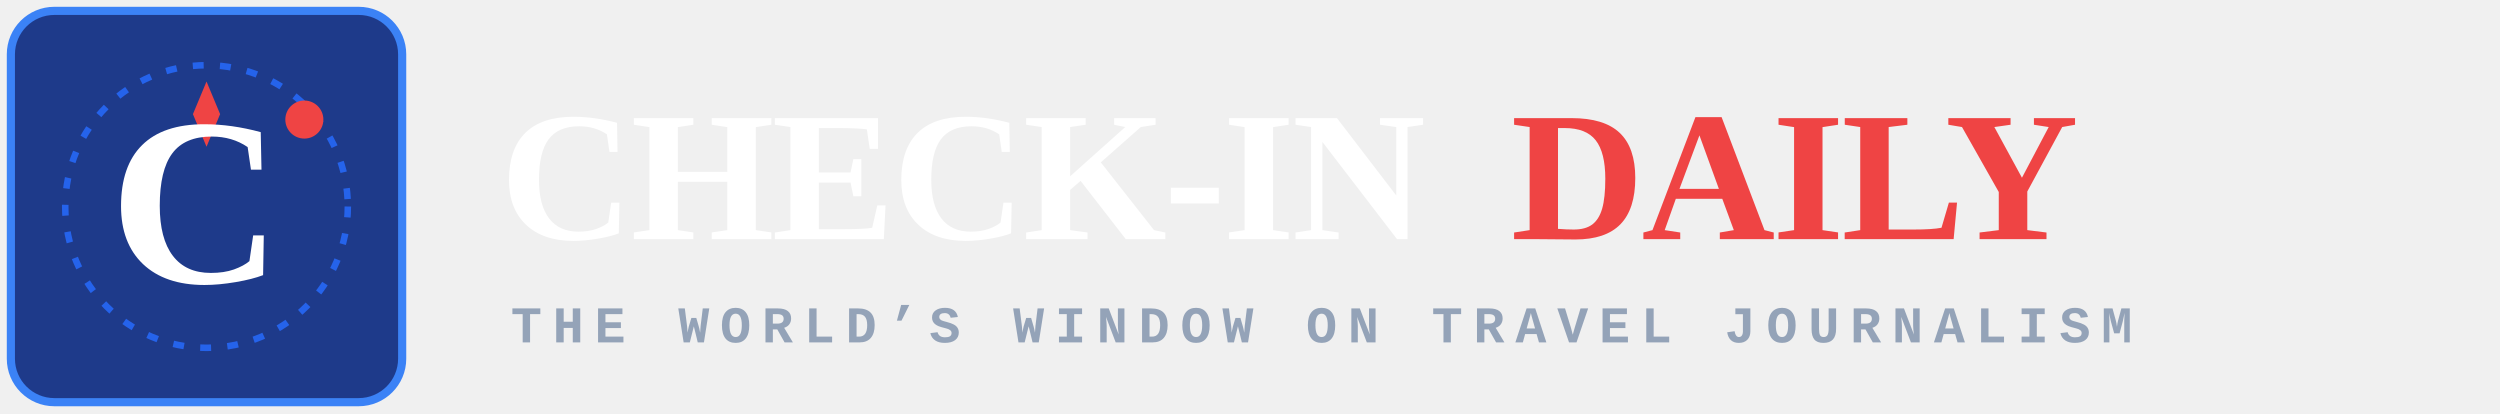
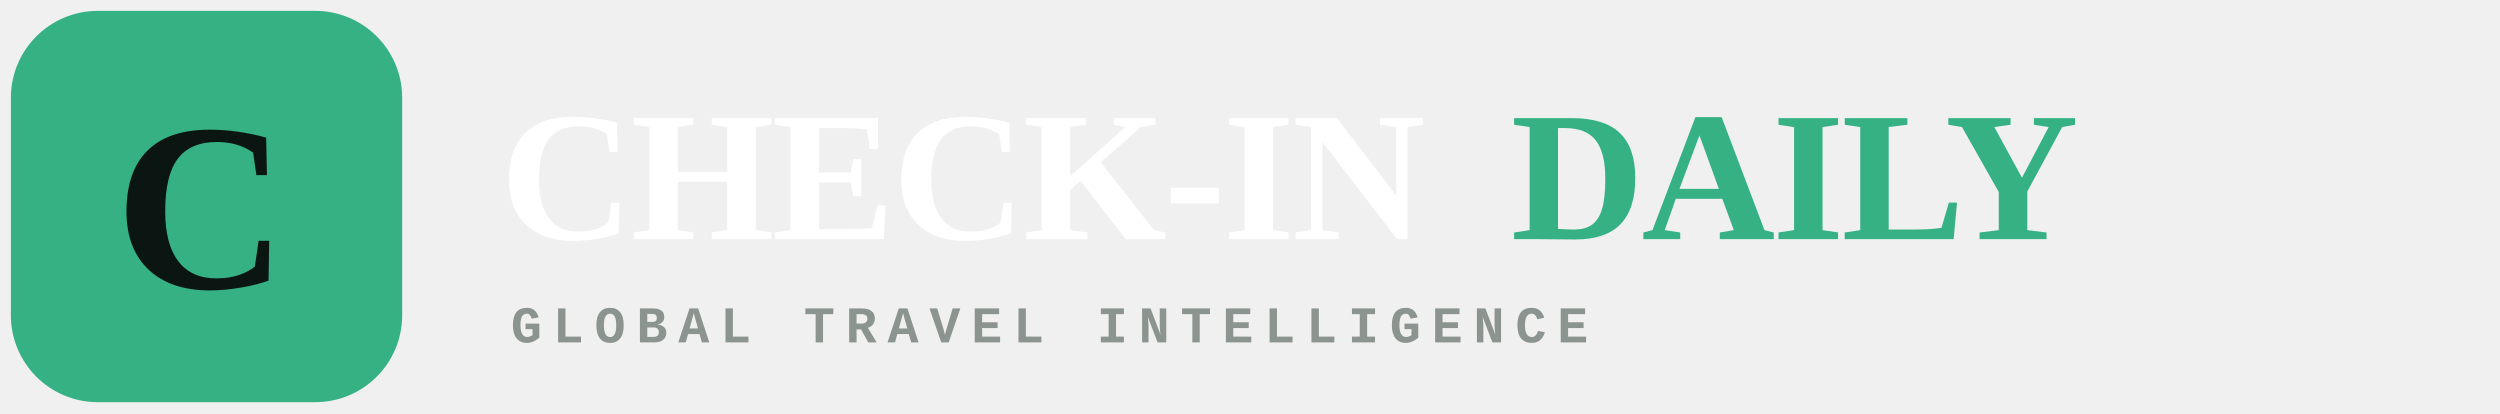
<svg xmlns="http://www.w3.org/2000/svg" viewBox="0 0 460 76" fill="none">
  <g id="brand-emblem">
-     <rect x="2" y="2" width="72" height="72" rx="8" fill="#1E3A8A" stroke="#3B82F6" stroke-width="1.5" />
-     <circle cx="38" cy="38" r="26" stroke="#2563EB" stroke-width="1.2" stroke-dasharray="2 3" />
-     <path d="M38 15 L40.5 21 L38 27 L35.5 21 Z" fill="#EF4444" />
-     <text x="36" y="52" font-family="Georgia, 'Times New Roman', serif" font-size="44" font-weight="900" fill="#FFFFFF" text-anchor="middle">C</text>
-     <circle cx="56" cy="22" r="3.5" fill="#EF4444" />
+     <rect x="2" y="2" width="72" height="72" rx="16" fill="#35B184" />
+     <text x="37" y="53" font-family="Georgia, 'Times New Roman', serif" font-size="44" font-weight="700" fill="#0B1512" text-anchor="middle">C</text>
  </g>
  <g id="brand-text">
    <text x="92" y="44" font-family="Georgia, 'Times New Roman', serif" font-size="34" font-weight="900" fill="#FFFFFF" letter-spacing="-0.5">CHECK-IN</text>
-     <text x="278" y="44" font-family="Georgia, 'Times New Roman', serif" font-size="34" font-weight="900" fill="#EF4444" letter-spacing="-0.5">DAILY</text>
-     <text x="94" y="63" font-family="'Courier New', Courier, monospace" font-size="9.5" font-weight="700" fill="#94A3B8" letter-spacing="2">THE WORLD’S WINDOW ON TRAVEL JOURNALISM</text>
+     <text x="278" y="44" font-family="Georgia, 'Times New Roman', serif" font-size="34" font-weight="900" fill="#35B184" letter-spacing="-0.5">DAILY</text>
+     <text x="94" y="63" font-family="'Courier New', Courier, monospace" font-size="9.5" font-weight="700" fill="#8B948F" letter-spacing="2">GLOBAL TRAVEL INTELLIGENCE</text>
  </g>
</svg>
